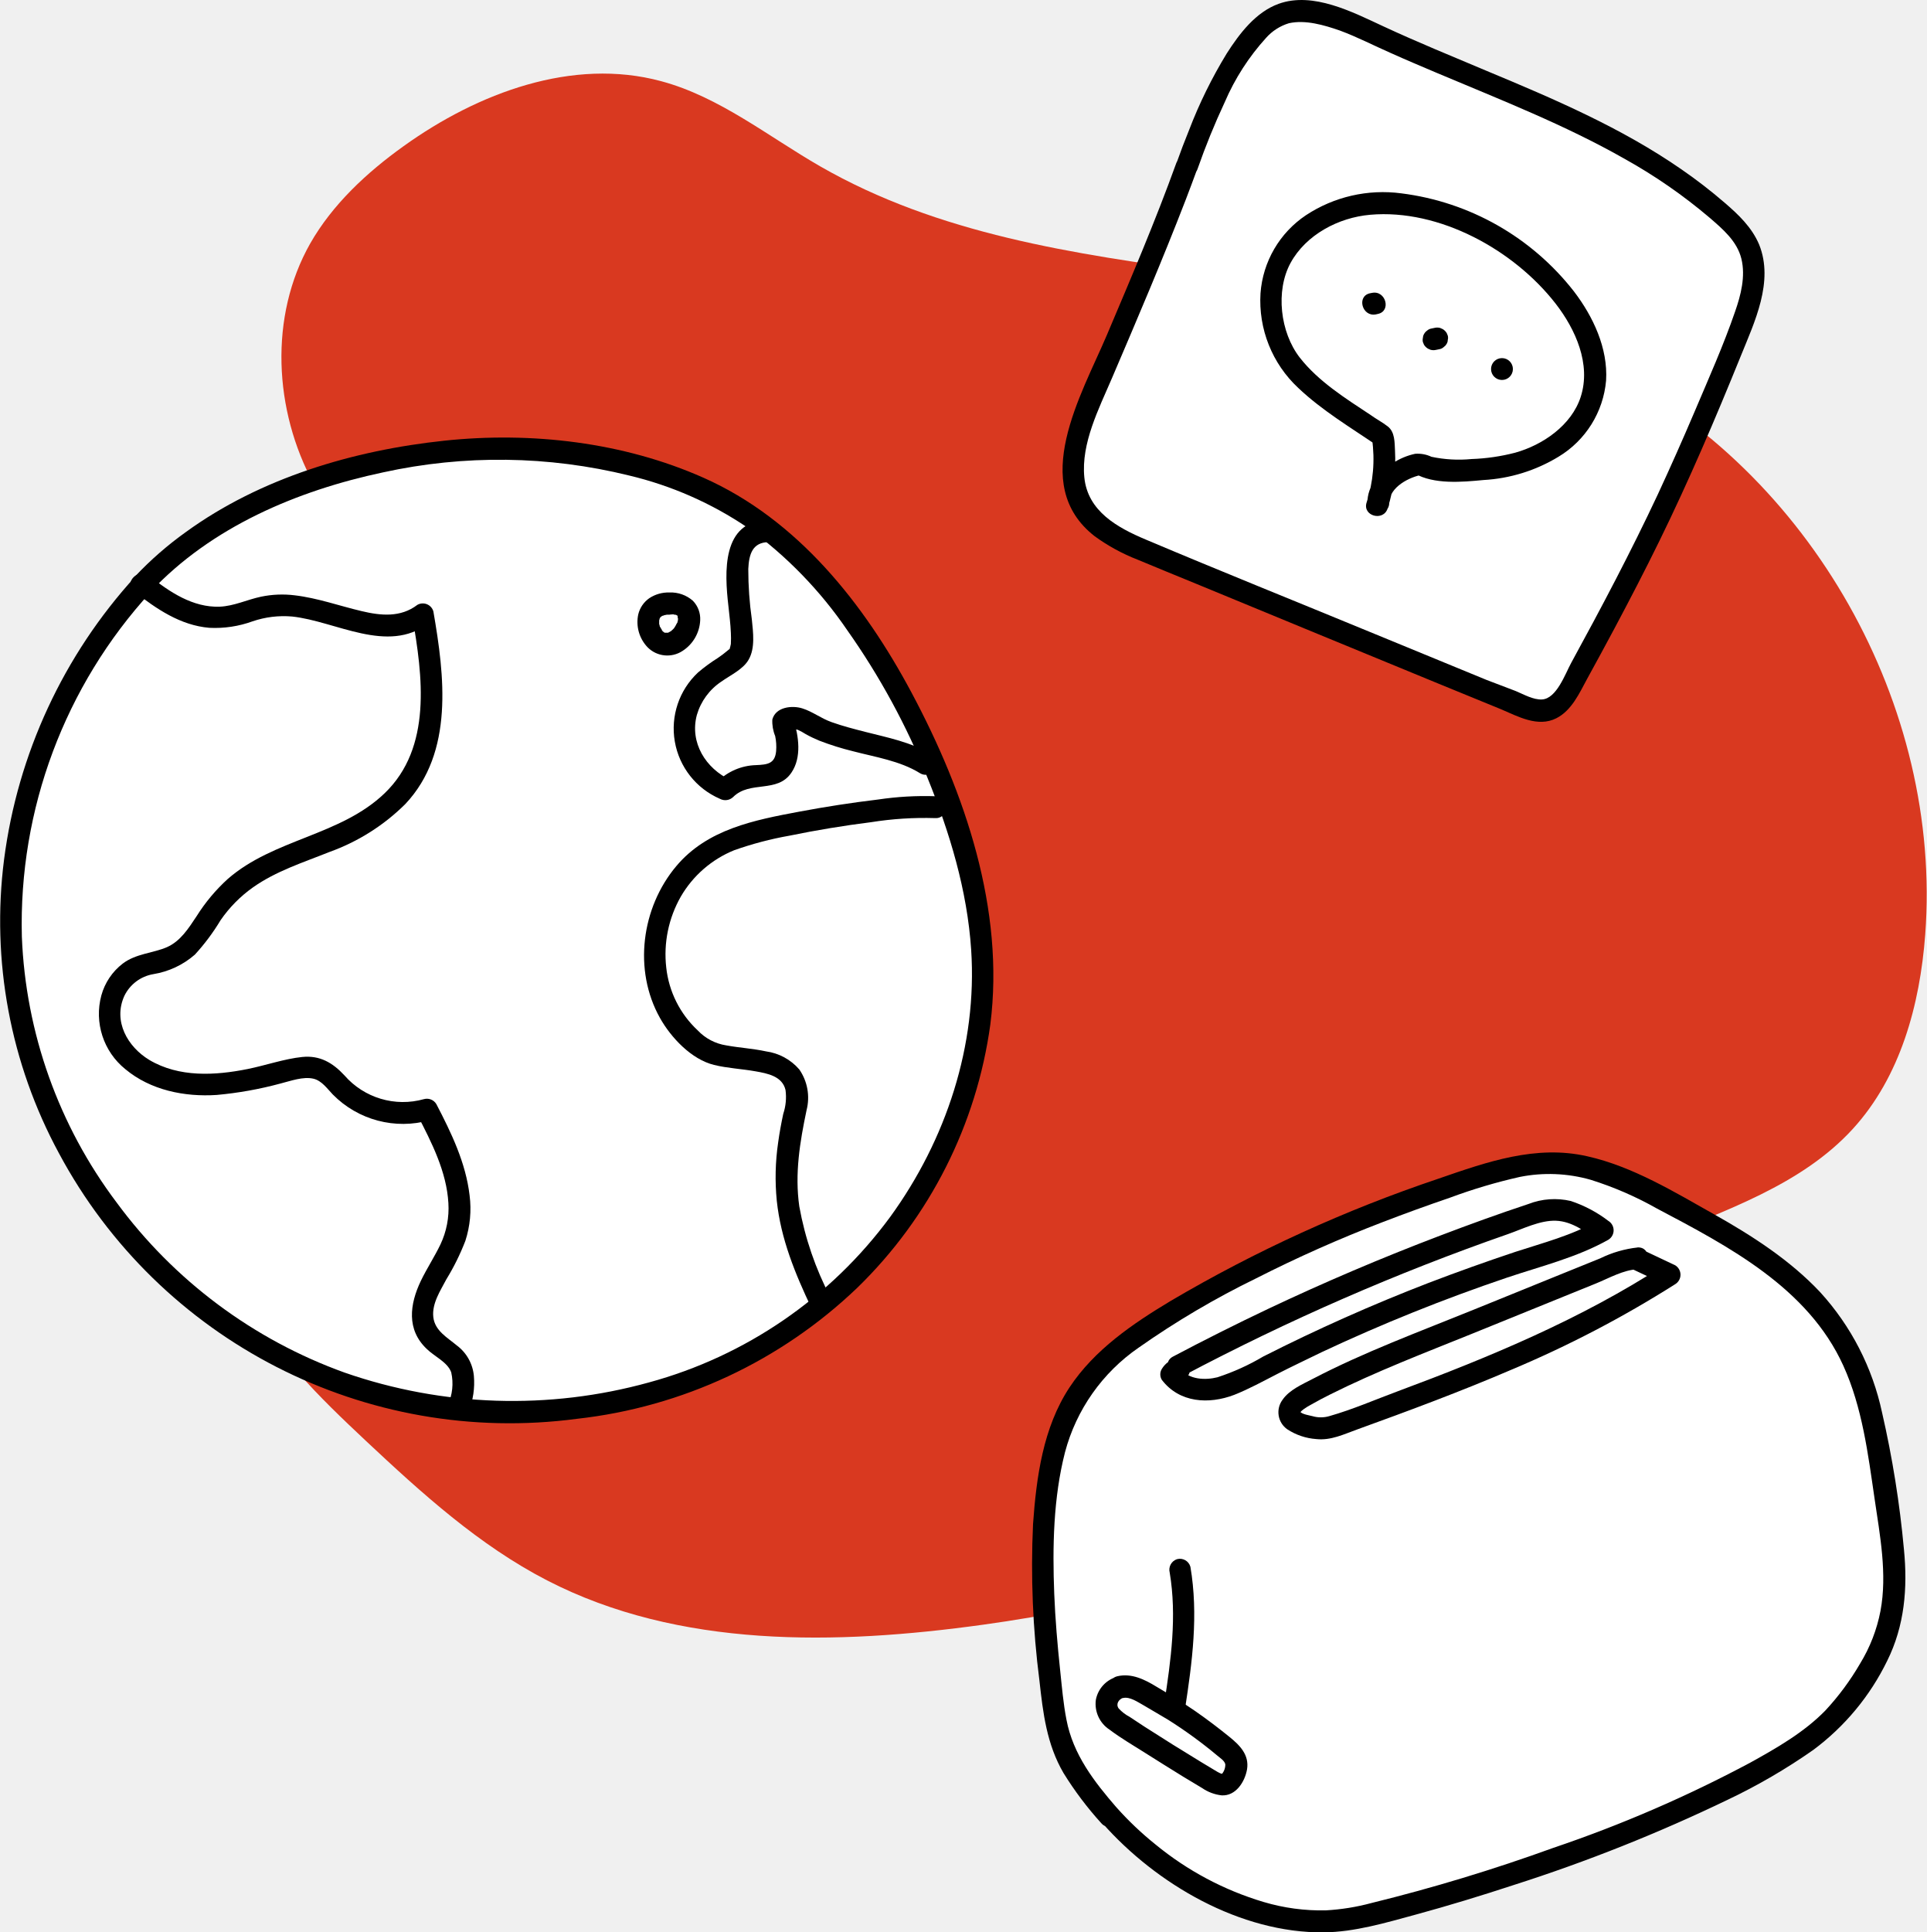
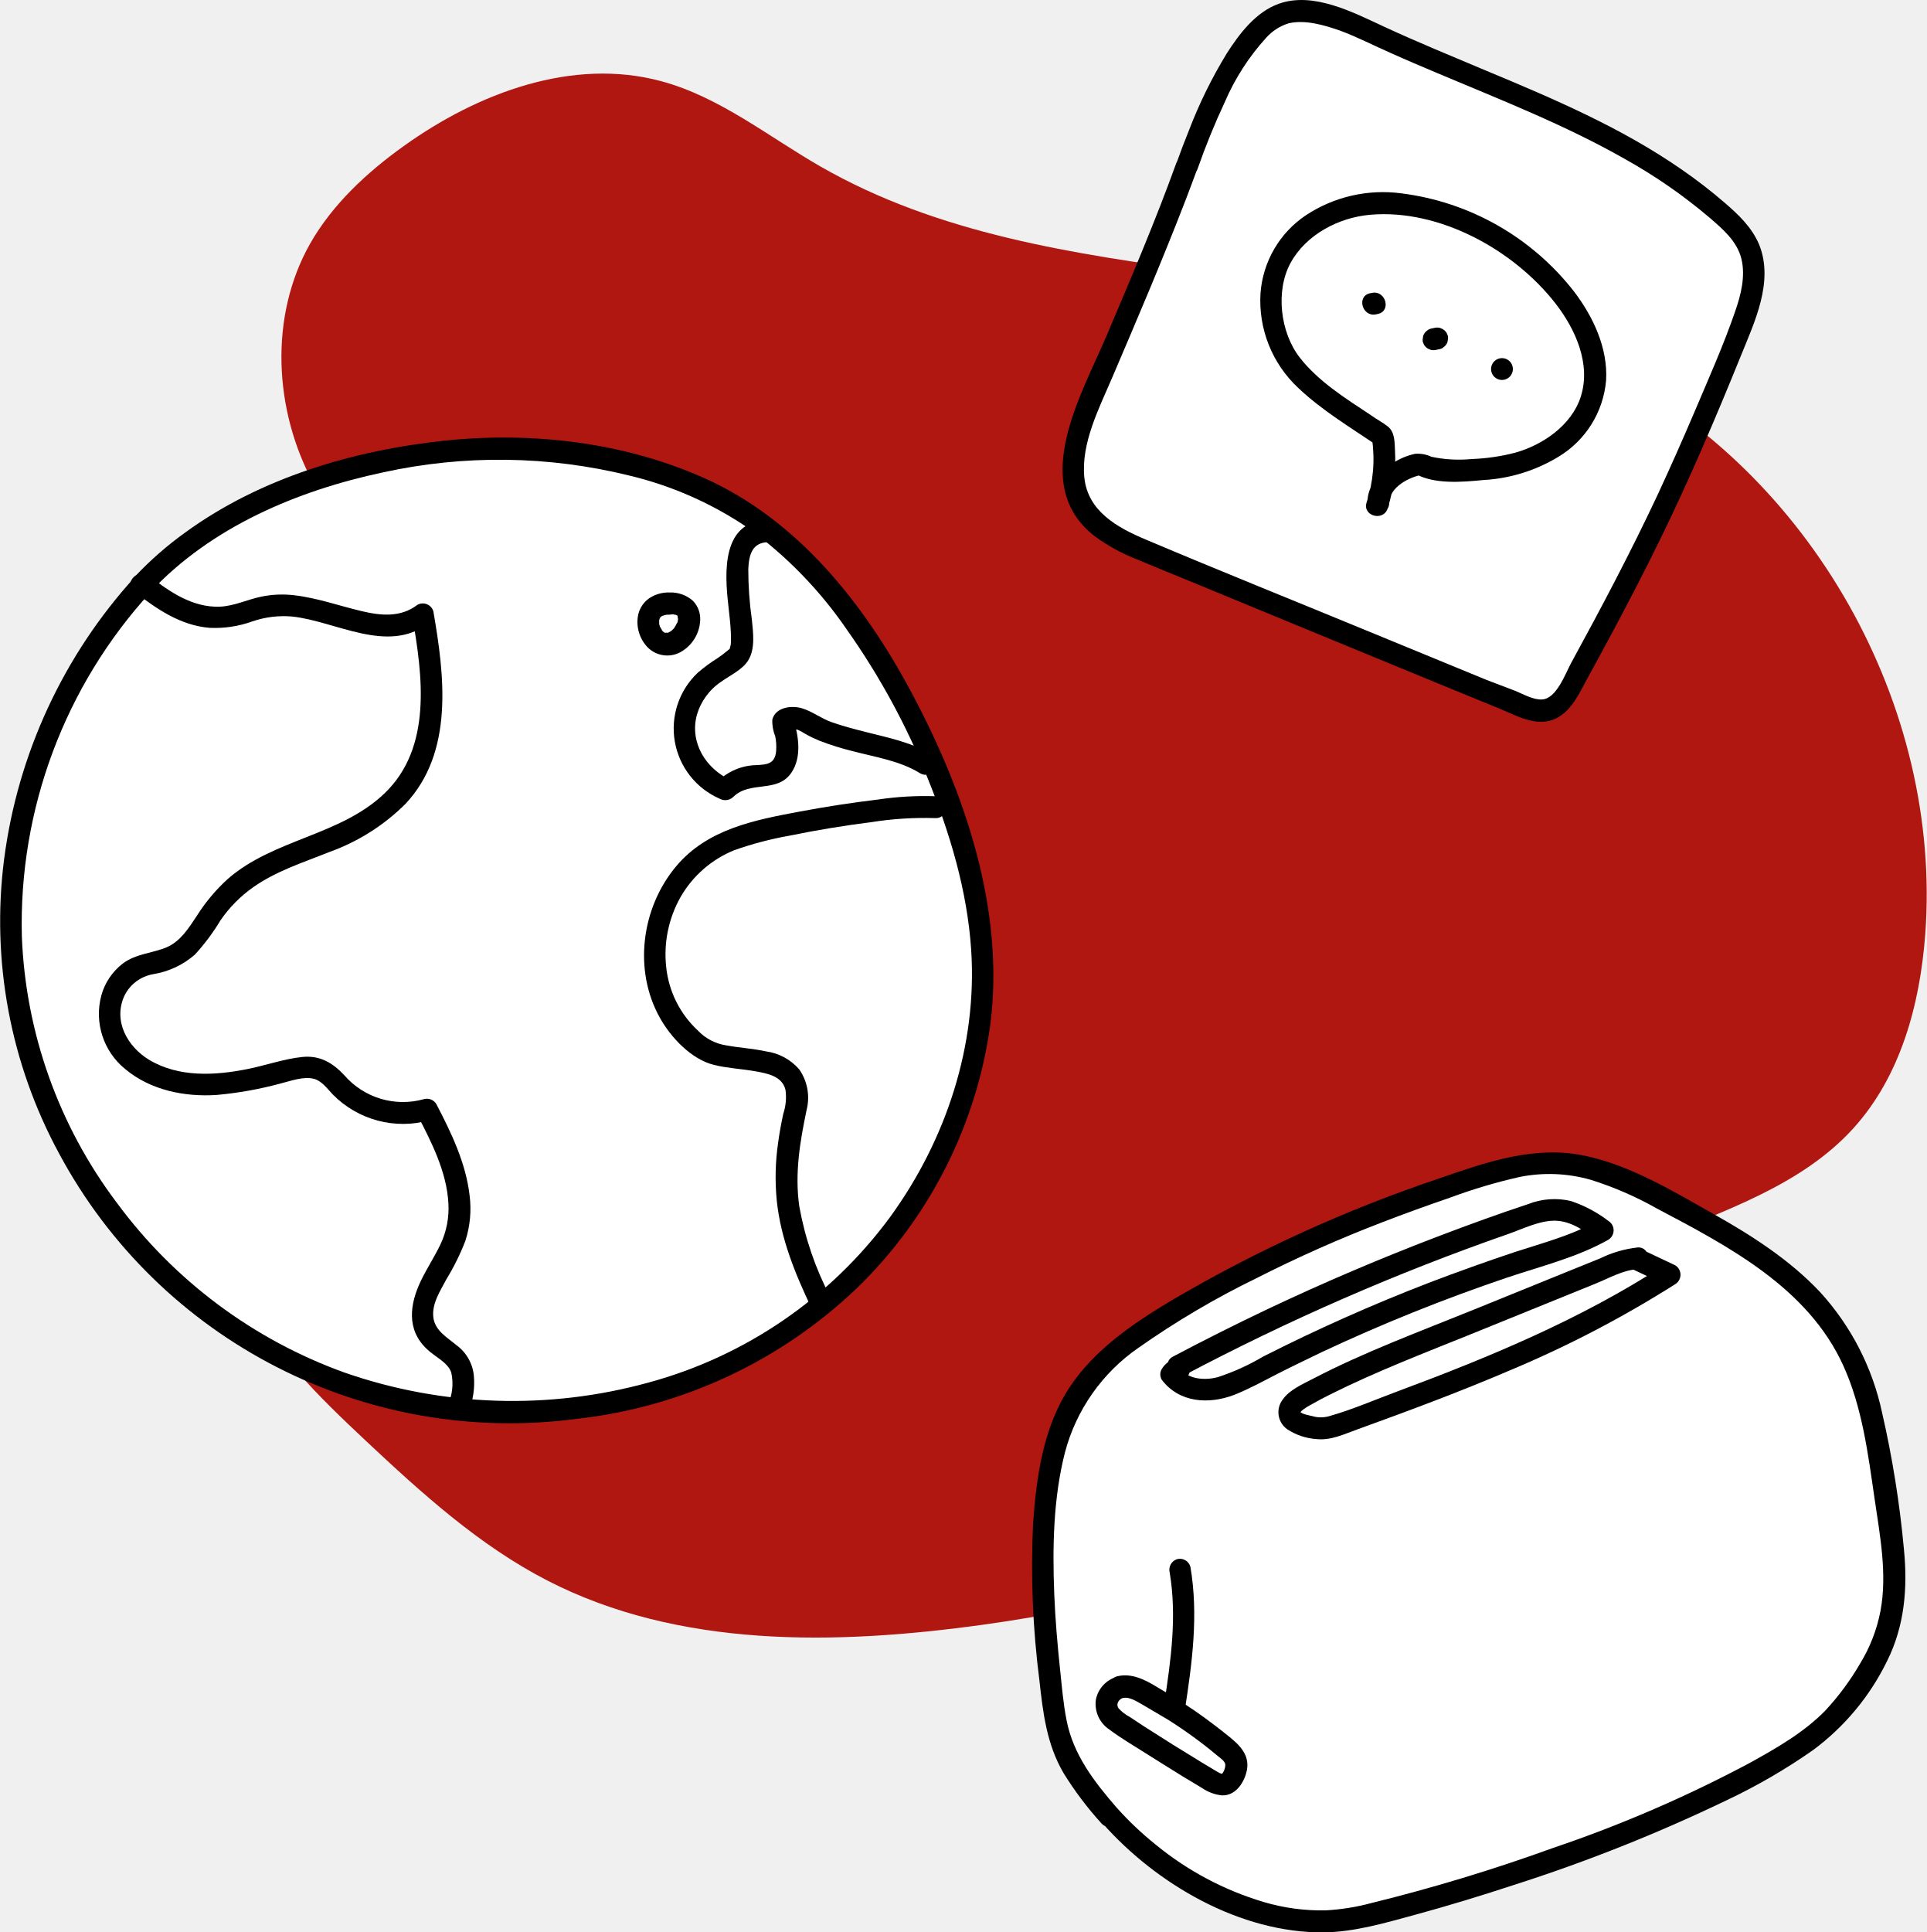
<svg xmlns="http://www.w3.org/2000/svg" viewBox="0 0 264.39 265.11">
  <defs>
-     <style>.cls-1{fill:#d93920;}.cls-2{fill:#fff;}</style>
+     <style>.cls-1{fill:#b01711;}.cls-2{fill:#fff;}</style>
  </defs>
  <g id="Layer_2" data-name="Layer 2">
    <g id="Layer_1-2" data-name="Layer 1">
      <path class="cls-1" d="M68.85,87.6c-15.79,10.49-24.23,25.84-32.28,43-6.89,14.71-10.13,32.41-3,47,3.81,7.87,10.25,14.11,16.62,20.09,7.67,7.19,15.55,14.35,24.89,19.17,18.12,9.34,39.67,8.88,59.86,6.08,17.16-2.38,35-6.71,47.73-18.43,5-4.62,9.08-10.2,13.89-15,8.55-8.59,19.34-14.64,30.51-19.35,9.68-4.08,20.15-7.51,27.23-15.26,6.52-7.14,9.2-17,9.93-26.66,2.35-31.4-15.72-63.38-43.83-77.57C187,33.83,144.93,41.43,112.56,22.82c-7.18-4.13-13.82-9.53-21.82-11.68C78.61,7.86,65.61,12.73,55.4,20.05c-5.06,3.62-9.77,8-12.83,13.37-5.66,10-5,22.9.5,33S58.24,84,69,88.08" />
      <path class="cls-2" d="M19.62,80.18C5.17,95.86-1.28,118,2.59,138.5c3.94,20.92,18.63,39.86,38.72,49s45.08,8.16,64-3.13,30.78-32.64,29.48-53.85a76.81,76.81,0,0,0-5.89-23.83A96.09,96.09,0,0,0,114,81c-9.8-11.84-20.73-16.89-36.81-19S34.07,64.51,19.62,80.18Z" />
      <path d="M18.56,79.12a71.09,71.09,0,0,0-18,38.81,66.85,66.85,0,0,0,7.53,40.32,70.19,70.19,0,0,0,71.1,36.44,66.2,66.2,0,0,0,38.49-18,62.17,62.17,0,0,0,18.24-36.12c2-15.77-3.47-31.76-10.81-45.52-6.51-12.2-15.64-23.76-28.55-29.49-11-4.89-23.62-6.35-35.56-5.09C48.52,61.79,35.76,65.57,25.52,73a47.6,47.6,0,0,0-7,6.11c-1.31,1.42.8,3.54,2.12,2.12C29,72.3,40.8,67.32,52.57,64.82a74.41,74.41,0,0,1,33.78.43A49.4,49.4,0,0,1,102.6,72.4a57.1,57.1,0,0,1,13.69,14.09,98.69,98.69,0,0,1,11,20.23c3.06,7.53,5.46,15.46,6,23.61.86,13.1-3.44,26.09-11.11,36.65A61,61,0,0,1,89.06,189.7a70.18,70.18,0,0,1-41.76-1.35A67.06,67.06,0,0,1,16,165,64.85,64.85,0,0,1,3,128.53,67.43,67.43,0,0,1,20.68,81.24C22,79.82,19.87,77.7,18.56,79.12Z" />
      <path d="M18.4,81.15c3.05,2.4,6.37,4.67,10.34,5a15.13,15.13,0,0,0,5.92-.89,13.24,13.24,0,0,1,5.44-.66c6,.64,13.11,5.2,18.69.94l-2.2-.9c1.42,8.09,2.74,17.94-3.81,24.22-6.08,5.83-15.2,6.24-21.52,11.75a24.52,24.52,0,0,0-4.27,5.1c-1.09,1.64-2.21,3.44-4.08,4.26s-4.24.87-6.06,2.25a8.25,8.25,0,0,0-2.94,4.37,9.74,9.74,0,0,0,3.29,10.12c3.46,2.89,8.13,3.83,12.54,3.54a51.08,51.08,0,0,0,8.76-1.57c1.4-.35,3.11-1,4.56-.65,1.12.29,1.85,1.36,2.61,2.15A13.52,13.52,0,0,0,59,153.71l-1.7-.69c1.94,3.74,4,7.78,4.24,12.07a11.56,11.56,0,0,1-1.09,5.67c-.82,1.71-1.87,3.3-2.69,5-1.53,3.2-2,6.7.82,9.35,1,1,2.86,1.8,3.35,3.21a7,7,0,0,1-.48,4.49c-.72,1.8,2.18,2.57,2.89.8a10.54,10.54,0,0,0,.7-4.78,5.88,5.88,0,0,0-2.36-4.22c-1.29-1.08-3-2-3.21-3.88s1-3.66,1.79-5.18a32.39,32.39,0,0,0,2.61-5.28,14.32,14.32,0,0,0,.58-6.24c-.52-4.47-2.51-8.58-4.56-12.52a1.51,1.51,0,0,0-1.69-.69,10.65,10.65,0,0,1-10.94-3.27c-1.6-1.72-3.36-2.76-5.79-2.51s-5,1.15-7.47,1.65c-4.48.9-9.42,1.18-13.5-1.24-3-1.81-5-5.32-3.44-8.78a5.42,5.42,0,0,1,4-3A11.46,11.46,0,0,0,26.74,131a29.24,29.24,0,0,0,3.54-4.74,18.09,18.09,0,0,1,4.42-4.48c3.19-2.26,6.92-3.43,10.51-4.87a28.39,28.39,0,0,0,10.43-6.59C62.33,103.2,61,92.68,59.48,83.9a1.51,1.51,0,0,0-2.2-.9c-2.29,1.75-5,1.49-7.64.86-3.07-.72-6-1.79-9.19-2.17a14.12,14.12,0,0,0-4.63.19c-1.9.4-3.71,1.29-5.67,1.37-3.66.13-6.87-2-9.63-4.22C19,77.84,16.89,80,18.4,81.15Z" />
      <path d="M105.44,71.35c-6.42.11-6,7.2-5.47,11.8.13,1.23.29,2.47.34,3.71a13.68,13.68,0,0,1,0,1.43c0,.24,0,0-.06.34a1.11,1.11,0,0,1-.07.26c-.12.37.15-.21,0,.09-.09.15.25-.19-.33.3a15.42,15.42,0,0,1-1.32,1,22.88,22.88,0,0,0-2.73,2,10.51,10.51,0,0,0,3,17.33,1.56,1.56,0,0,0,1.82-.24c2.31-2.31,6.07-.47,8-3.35,1.43-2.1,1-5,.28-7.31l-.15,1.16c-.14.18.49.18.76.28a8.36,8.36,0,0,1,1.06.58,17.25,17.25,0,0,0,1.89.91,37.62,37.62,0,0,0,4.63,1.45c3,.79,6.44,1.31,9.16,3,1.65,1,3.15-1.58,1.51-2.59-2.69-1.67-6-2.3-9-3.07-1.56-.4-3.12-.8-4.63-1.34s-2.58-1.43-4-1.88S106.46,97,106,98.73a5.29,5.29,0,0,0,.39,2.27,7.18,7.18,0,0,1,.13,2.07c-.16,1.74-1.2,1.85-2.76,1.92a7.81,7.81,0,0,0-5.31,2.28l1.82-.23c-3.41-1.58-5.64-5.14-4.63-8.93A8.27,8.27,0,0,1,99,93.53c1.24-.88,3-1.69,3.74-3,.93-1.59.62-3.78.45-5.51a49,49,0,0,1-.49-6.94c.09-2.06.59-3.65,2.77-3.69,1.93,0,1.93-3,0-3Z" />
      <path class="cls-2" d="M128.41,110.76c-5.45-.4-23.41,2.5-28.4,4.62a17,17,0,0,0-8.15,23.53c.81,1.51,3.79,4.79,5.43,5.43,2.89,1.13,8.11.72,10.55,2.57a4.82,4.82,0,0,1,1.4,5,57.26,57.26,0,0,0-1.09,6c-.9,8.14,1.19,13.89,4.53,20.81" />
      <path d="M128.41,109.26a43.43,43.43,0,0,0-7.89.45q-5.42.65-10.79,1.66c-6.2,1.16-12.65,2.4-16.92,7.49-4.78,5.69-5.92,14.24-2.24,20.81,1.52,2.72,4.33,5.7,7.43,6.46,1.87.46,3.82.54,5.71.88,1.64.29,3.66.67,4.1,2.56a7.29,7.29,0,0,1-.31,3.27c-.28,1.3-.52,2.61-.7,3.92a32.78,32.78,0,0,0-.19,8c.55,5.23,2.51,10,4.77,14.75.84,1.74,3.43.22,2.59-1.51a43.48,43.48,0,0,1-4.27-12.46c-.64-4.49.08-8.83,1-13.21a6.82,6.82,0,0,0-1-5.58,7.35,7.35,0,0,0-4.57-2.48c-1.8-.39-3.64-.49-5.44-.82a6.8,6.8,0,0,1-3.93-2.06,13.81,13.81,0,0,1-4.32-8.62,16,16,0,0,1,2-9.74,15,15,0,0,1,7.32-6.36,47.44,47.44,0,0,1,7.6-2q5.55-1.14,11.2-1.85a46.84,46.84,0,0,1,8.77-.56c1.93.12,1.92-2.88,0-3Z" />
      <path class="cls-2" d="M91.86,82.8c-4.52,0-3.08,5.89-.18,5.66S96.39,82.8,91.86,82.8Z" />
      <path d="M91.86,81.3a4.75,4.75,0,0,0-2.74.78A3.78,3.78,0,0,0,87.6,84.3a5,5,0,0,0,1.29,4.53,3.8,3.8,0,0,0,4.77.5,5.29,5.29,0,0,0,2.44-4.22,3.57,3.57,0,0,0-1-2.67,4.58,4.58,0,0,0-3.21-1.14,1.5,1.5,0,0,0,0,3,4.26,4.26,0,0,0,.61,0s-.42-.07-.21,0l.11,0,.28.07.2.07c.19.06-.23-.08-.21-.09l.08,0,.19.11.08,0c.21.13-.26-.23-.16-.13s.2.24.26.26-.24-.34-.16-.2l0,.07a1.62,1.62,0,0,1,.1.18c.14.24-.13-.36-.06-.17a1.21,1.21,0,0,1,0,.18c0,.06,0,.12.05.18.06.29,0-.41,0-.17s0,.25,0,.37,0,.12,0,.17.08-.48,0-.13a2.62,2.62,0,0,1-.09.38l-.07.19c-.1.29.17-.37,0-.1a4.67,4.67,0,0,1-.42.72c0,.06.29-.36.09-.12l-.14.16c-.1.1-.2.2-.31.29s.3-.21.12-.09l-.17.12c-.12.07-.24.14-.37.2.44-.22.17-.06,0,0l-.17,0c-.3.06.43,0,.12,0-.12,0-.24,0-.37,0s.46.08.26,0l-.08,0-.2,0c-.15,0-.29-.16.16.08l-.15-.07c-.11-.06-.21-.14-.31-.2.48.31.12.09,0,0l-.12-.12,0-.07c-.14-.16.24.34.13.17l-.21-.32-.08-.15c0-.07-.16-.35,0,0s0,0,0,0L90.56,86c0-.13-.07-.26-.09-.39s0-.06,0-.09,0,.29,0,.27a.71.71,0,0,0,0-.2c0-.14,0-.28,0-.41a.28.28,0,0,1,0-.09c0-.2-.07.41,0,.25a1.55,1.55,0,0,0,0-.21l.06-.21,0-.08c.07-.23-.16.34-.09.2l.2-.35c.15-.24-.27.31-.08.1.06-.06.1-.11.16-.16s.33-.18-.1.06l.2-.13.22-.11c.1-.06.22,0-.22.09a.59.59,0,0,0,.14-.06,4.9,4.9,0,0,1,.55-.13c.11,0,.25,0-.22,0h.16l.36,0a1.5,1.5,0,0,0,1.5-1.5A1.52,1.52,0,0,0,91.86,81.3Z" />
      <path class="cls-2" d="M152.35,249.1c7,8,21.14,16.75,34,14,14-3,49-14.18,63.16-25.38,2.82-2.22,3.75-3.71,5.84-6.62,6.4-8.91,5-15.85,3.39-26.71-1-7.06-2.1-14.31-5.71-20.47-5.14-8.79-14.58-14-23.57-18.78-5-2.66-10.19-5.38-15.83-5.58-4-.14-8,1-11.83,2.29-14.39,4.76-27.25,10.12-40.25,17.92-5.29,3.18-10.62,6.77-13.82,12-2.95,4.85-3.82,10.67-4.24,16.33a120.72,120.72,0,0,0,.86,22.95C145.13,238.07,145.35,241.1,152.35,249.1Z" />
      <path d="M151.29,250.16c7.42,8.4,18.94,15.1,30.39,15,4.27-.05,8.51-1.32,12.6-2.43,4.52-1.23,9-2.6,13.45-4.06a226.79,226.79,0,0,0,29.46-11.74,80.91,80.91,0,0,0,11.67-6.8A33.49,33.49,0,0,0,259,227.92c2.4-4.82,2.83-10,2.31-15.3a141.48,141.48,0,0,0-3-18.77,35.49,35.49,0,0,0-8.5-16.54c-4.12-4.38-9.27-7.7-14.48-10.64-5.49-3.09-11.26-6.61-17.46-8-7.07-1.62-13.82.78-20.45,3.07a194.6,194.6,0,0,0-36.71,16.75c-5.25,3.15-10.5,6.71-13.93,11.9-3.63,5.51-4.54,12.31-5,18.75a123.49,123.49,0,0,0,.88,21.49c.49,4.45,1,8.72,3.3,12.66a46.9,46.9,0,0,0,5.19,6.89c1.27,1.46,3.38-.67,2.12-2.12-3.11-3.58-6-7.33-6.9-12.07-.44-2.24-.63-4.54-.87-6.81-.37-3.49-.67-7-.81-10.48-.25-6.43-.13-13.16,1.48-19.43a25.3,25.3,0,0,1,10.1-14.34,117.25,117.25,0,0,1,16.14-9.52,182.75,182.75,0,0,1,17.35-7.71q4.6-1.77,9.26-3.36a74.36,74.36,0,0,1,9.56-2.84,20.67,20.67,0,0,1,9.73.39,47,47,0,0,1,9.07,3.93c9.89,5.22,20.76,10.9,25.61,21.58,2.6,5.72,3.39,12.1,4.29,18.26.73,5,1.76,10.32.81,15.39a21.63,21.63,0,0,1-2.8,7.23,36,36,0,0,1-4.75,6.42c-2.91,3-6.72,5.18-10.34,7.18a179.21,179.21,0,0,1-27,11.68,244.77,244.77,0,0,1-25,7.58,30.51,30.51,0,0,1-6.23,1,27.79,27.79,0,0,1-8.55-1.15,42.48,42.48,0,0,1-14.83-7.89,44,44,0,0,1-5.28-5C152.13,246.59,150,248.71,151.29,250.16Z" />
      <path d="M154.15,233c.92-.21,2,.56,2.8,1,1.14.66,2.28,1.35,3.39,2a62.58,62.58,0,0,1,6.75,4.92c.35.3,1,.7,1.08,1.19a2,2,0,0,1-.56,1.42c.23-.2.13-.08-.14-.2s-.46-.24-.69-.38c-.65-.38-1.29-.77-1.93-1.16q-3.94-2.39-7.81-4.88l-2-1.32a5.53,5.53,0,0,1-1.51-1.16c-.42-.6,0-1.25.66-1.48,1.83-.59,1-3.49-.79-2.89a4.07,4.07,0,0,0-3,3.2,4.22,4.22,0,0,0,1.89,4.09c1.54,1.16,3.24,2.15,4.87,3.18s3.53,2.22,5.3,3.31c.84.51,1.68,1,2.53,1.52a5.87,5.87,0,0,0,2.68,1c1.94.11,3.18-1.85,3.48-3.56.33-2-1-3.32-2.42-4.47s-3.08-2.42-4.7-3.54-3.49-2.27-5.29-3.33c-1.63-1-3.43-1.89-5.36-1.45S152.27,233.41,154.15,233Z" />
      <path d="M162.63,234.57c1-6.5,1.87-13,.75-19.57a1.5,1.5,0,0,0-1.84-1.05,1.53,1.53,0,0,0-1,1.85c1,6,.17,12-.76,18a1.55,1.55,0,0,0,1.05,1.84,1.52,1.52,0,0,0,1.85-1Z" />
      <path d="M162.47,188.75A320.25,320.25,0,0,1,207,169.33c2-.7,4.37-1.9,6.55-1.82s4,1.46,5.65,2.62v-2.59c-3.5,2-7.42,3-11.22,4.24q-6,2-11.94,4.27a245.29,245.29,0,0,0-22.66,10.09,31.48,31.48,0,0,1-6.29,2.85c-1.66.42-3.91.34-5.06-1.15v1.51l.23-.09c1.87-.47,1.07-3.36-.8-2.89a3.25,3.25,0,0,0-2,1.47,1.44,1.44,0,0,0,0,1.51c2.41,3.15,6.44,3.39,9.94,2.05,2-.79,4-1.89,5.93-2.88s4.07-2,6.12-3a243.21,243.21,0,0,1,25.34-10.19c4.69-1.58,9.61-2.77,13.95-5.21a1.52,1.52,0,0,0,0-2.59,17.64,17.64,0,0,0-5.16-2.73,9.84,9.84,0,0,0-5.8.41c-4.08,1.35-8.13,2.82-12.15,4.35q-12,4.56-23.64,10.07-6.57,3.12-13,6.52c-1.71.9-.19,3.49,1.52,2.59Z" />
      <path d="M224.75,171.18a15.45,15.45,0,0,0-5.12,1.49l-5.95,2.41-11.46,4.65c-7.39,3-15,5.8-22.05,9.48-1.41.74-3.21,1.5-4.14,2.86a2.86,2.86,0,0,0,.63,4.05,8.33,8.33,0,0,0,4,1.35c2,.22,3.8-.67,5.61-1.32,7.11-2.57,14.2-5.21,21.15-8.19a152,152,0,0,0,22.49-11.74,1.52,1.52,0,0,0,0-2.6l-4.23-2c-1.74-.82-3.26,1.76-1.52,2.59l4.24,2v-2.6C217,181,204.48,186.21,191.84,190.91c-3.1,1.15-6.22,2.51-9.39,3.41a4.14,4.14,0,0,1-2.34,0c-.38-.1-1.42-.25-1.69-.62v.16a1.86,1.86,0,0,1,.49-.48,8.46,8.46,0,0,1,1.11-.68c.82-.47,1.66-.91,2.5-1.33,6.35-3.18,13-5.72,19.58-8.38l11.46-4.65,5.5-2.23c1.77-.72,3.75-1.86,5.69-1.94s1.94-3.08,0-3Z" />
      <path class="cls-2" d="M162.87,22.81c-2.38,6.6-6.89,17.51-12.79,31.24-2.14,5-4.24,10.88-1.48,15.53,1.89,3.19,5.55,4.79,9,6.2l51.1,21a6,6,0,0,0,3.48.67c1.64-.36,2.65-2,3.46-3.45C226,75.15,230.54,65.67,238.56,45.67c1.56-3.88,3.06-8.34,1.22-12.09a14.14,14.14,0,0,0-3.55-4.16c-13.6-12-31.3-17.07-47.74-24.78-3.6-1.68-7.43-3.41-11.37-3C170.7,2.37,165.25,16.21,162.87,22.81Z" />
      <path d="M161.43,22.41c-2.89,8-6.23,15.81-9.54,23.62-3.46,8.13-10.77,20.45-1.65,27.55a26,26,0,0,0,5.9,3.22c2.64,1.11,5.29,2.18,7.94,3.27L180.88,87l16.57,6.82L206,97.32c2.35,1,5.07,2.52,7.6,1.24,2.11-1.07,3.16-3.44,4.23-5.41,1.25-2.28,2.5-4.57,3.72-6.86,2.13-4,4.21-8,6.2-12.07,4.07-8.3,7.69-16.79,11.16-25.35,1.9-4.7,4.57-10.21,2.53-15.3-1-2.38-2.85-4.13-4.76-5.77a69.07,69.07,0,0,0-5.92-4.57c-8.24-5.71-17.52-9.67-26.74-13.51-4.74-2-9.5-3.94-14.17-6.11-4.17-1.93-9.63-4.79-14.35-3.09-3.15,1.13-5.39,4.09-7.13,6.81a64.29,64.29,0,0,0-5.18,10.53c-.61,1.5-1.18,3-1.73,4.55-.66,1.82,2.24,2.6,2.89.8A98.16,98.16,0,0,1,168.1,14a31.7,31.7,0,0,1,5.67-8.81,6.85,6.85,0,0,1,3.12-2c2.27-.51,4.83.25,7,1,2.38.88,4.65,2.06,7,3.09,2.11.95,4.24,1.85,6.37,2.75,8.68,3.66,17.5,7.1,25.72,11.77a72.29,72.29,0,0,1,11.64,8.06c1.81,1.56,3.79,3.23,4.38,5.65s-.08,5-.86,7.23c-1.59,4.63-3.62,9.16-5.53,13.67q-2.45,5.76-5.09,11.45c-3.68,7.85-7.73,15.51-11.89,23.12-.81,1.49-2,4.9-4,5-1.2.06-2.51-.7-3.59-1.15L204,93.29l-15.66-6.44c-10.35-4.27-20.75-8.44-31.06-12.8-3.9-1.64-8-3.88-8.46-8.55s2-9.42,3.8-13.63c3.47-8.11,6.94-16.24,10.12-24.47.53-1.39,1.06-2.79,1.57-4.19C165,21.39,162.08,20.61,161.43,22.41Z" />
      <path d="M190.46,69.72a22,22,0,0,0,1-7.86c-.06-1.15,0-2.58-1-3.35-.73-.57-1.57-1-2.34-1.56-3.43-2.27-7.17-4.6-9.73-7.88-2.69-3.46-3.36-9.16-1.26-13s6.54-6.22,10.93-6.6c9.49-.83,19.72,4.83,25.44,12.19,2.74,3.53,4.89,8.31,3.45,12.79-1.26,3.92-5.23,6.62-9,7.67a27.59,27.59,0,0,1-6,.87,18.06,18.06,0,0,1-5.49-.31,4.44,4.44,0,0,0-2.24-.41,9,9,0,0,0-3.1,1.31c-1.86,1.23-3.46,3.09-3.45,5.43a1.5,1.5,0,0,0,3,0c0-2.18,2.81-3.6,4.65-3.89l-1.16-.15c2.65,1.53,6.52,1.18,9.44.9a22.17,22.17,0,0,0,10.29-3.19,13.58,13.58,0,0,0,6.54-10.47c.27-4.43-1.78-8.78-4.41-12.22a35.68,35.68,0,0,0-23.7-13.46,19.18,19.18,0,0,0-13.08,3A14.13,14.13,0,0,0,173,40.24a16.36,16.36,0,0,0,5.19,13c3.25,3.08,7.13,5.39,10.81,7.9l-.69-.89a19.33,19.33,0,0,1-.75,8.71c-.59,1.85,2.31,2.64,2.89.8Z" />
      <path d="M188.3,40.19l-.26.05c-1.89.39-1.09,3.28.8,2.9l.26-.06c1.89-.38,1.09-3.28-.8-2.89l-.26.05c-1.89.39-1.09,3.28.8,2.9l.26-.06c1.89-.38,1.09-3.28-.8-2.89Z" />
      <path d="M197.15,48l.48-.1a1.14,1.14,0,0,0,.51-.27,1.31,1.31,0,0,0,.39-.42,1,1,0,0,0,.17-.56,1.11,1.11,0,0,0,0-.6l-.15-.36a1.61,1.61,0,0,0-.54-.53l-.36-.16a1.55,1.55,0,0,0-.8,0l-.48.1a1.14,1.14,0,0,0-.51.27,1.31,1.31,0,0,0-.39.42,1.12,1.12,0,0,0-.18.56,1.22,1.22,0,0,0,0,.6l.15.36a1.61,1.61,0,0,0,.54.53l.36.16a1.55,1.55,0,0,0,.8,0Z" />
      <path d="M206.14,52.14a1.5,1.5,0,0,0,0-3,1.5,1.5,0,0,0,0,3Z" />
    </g>
  </g>
</svg>
